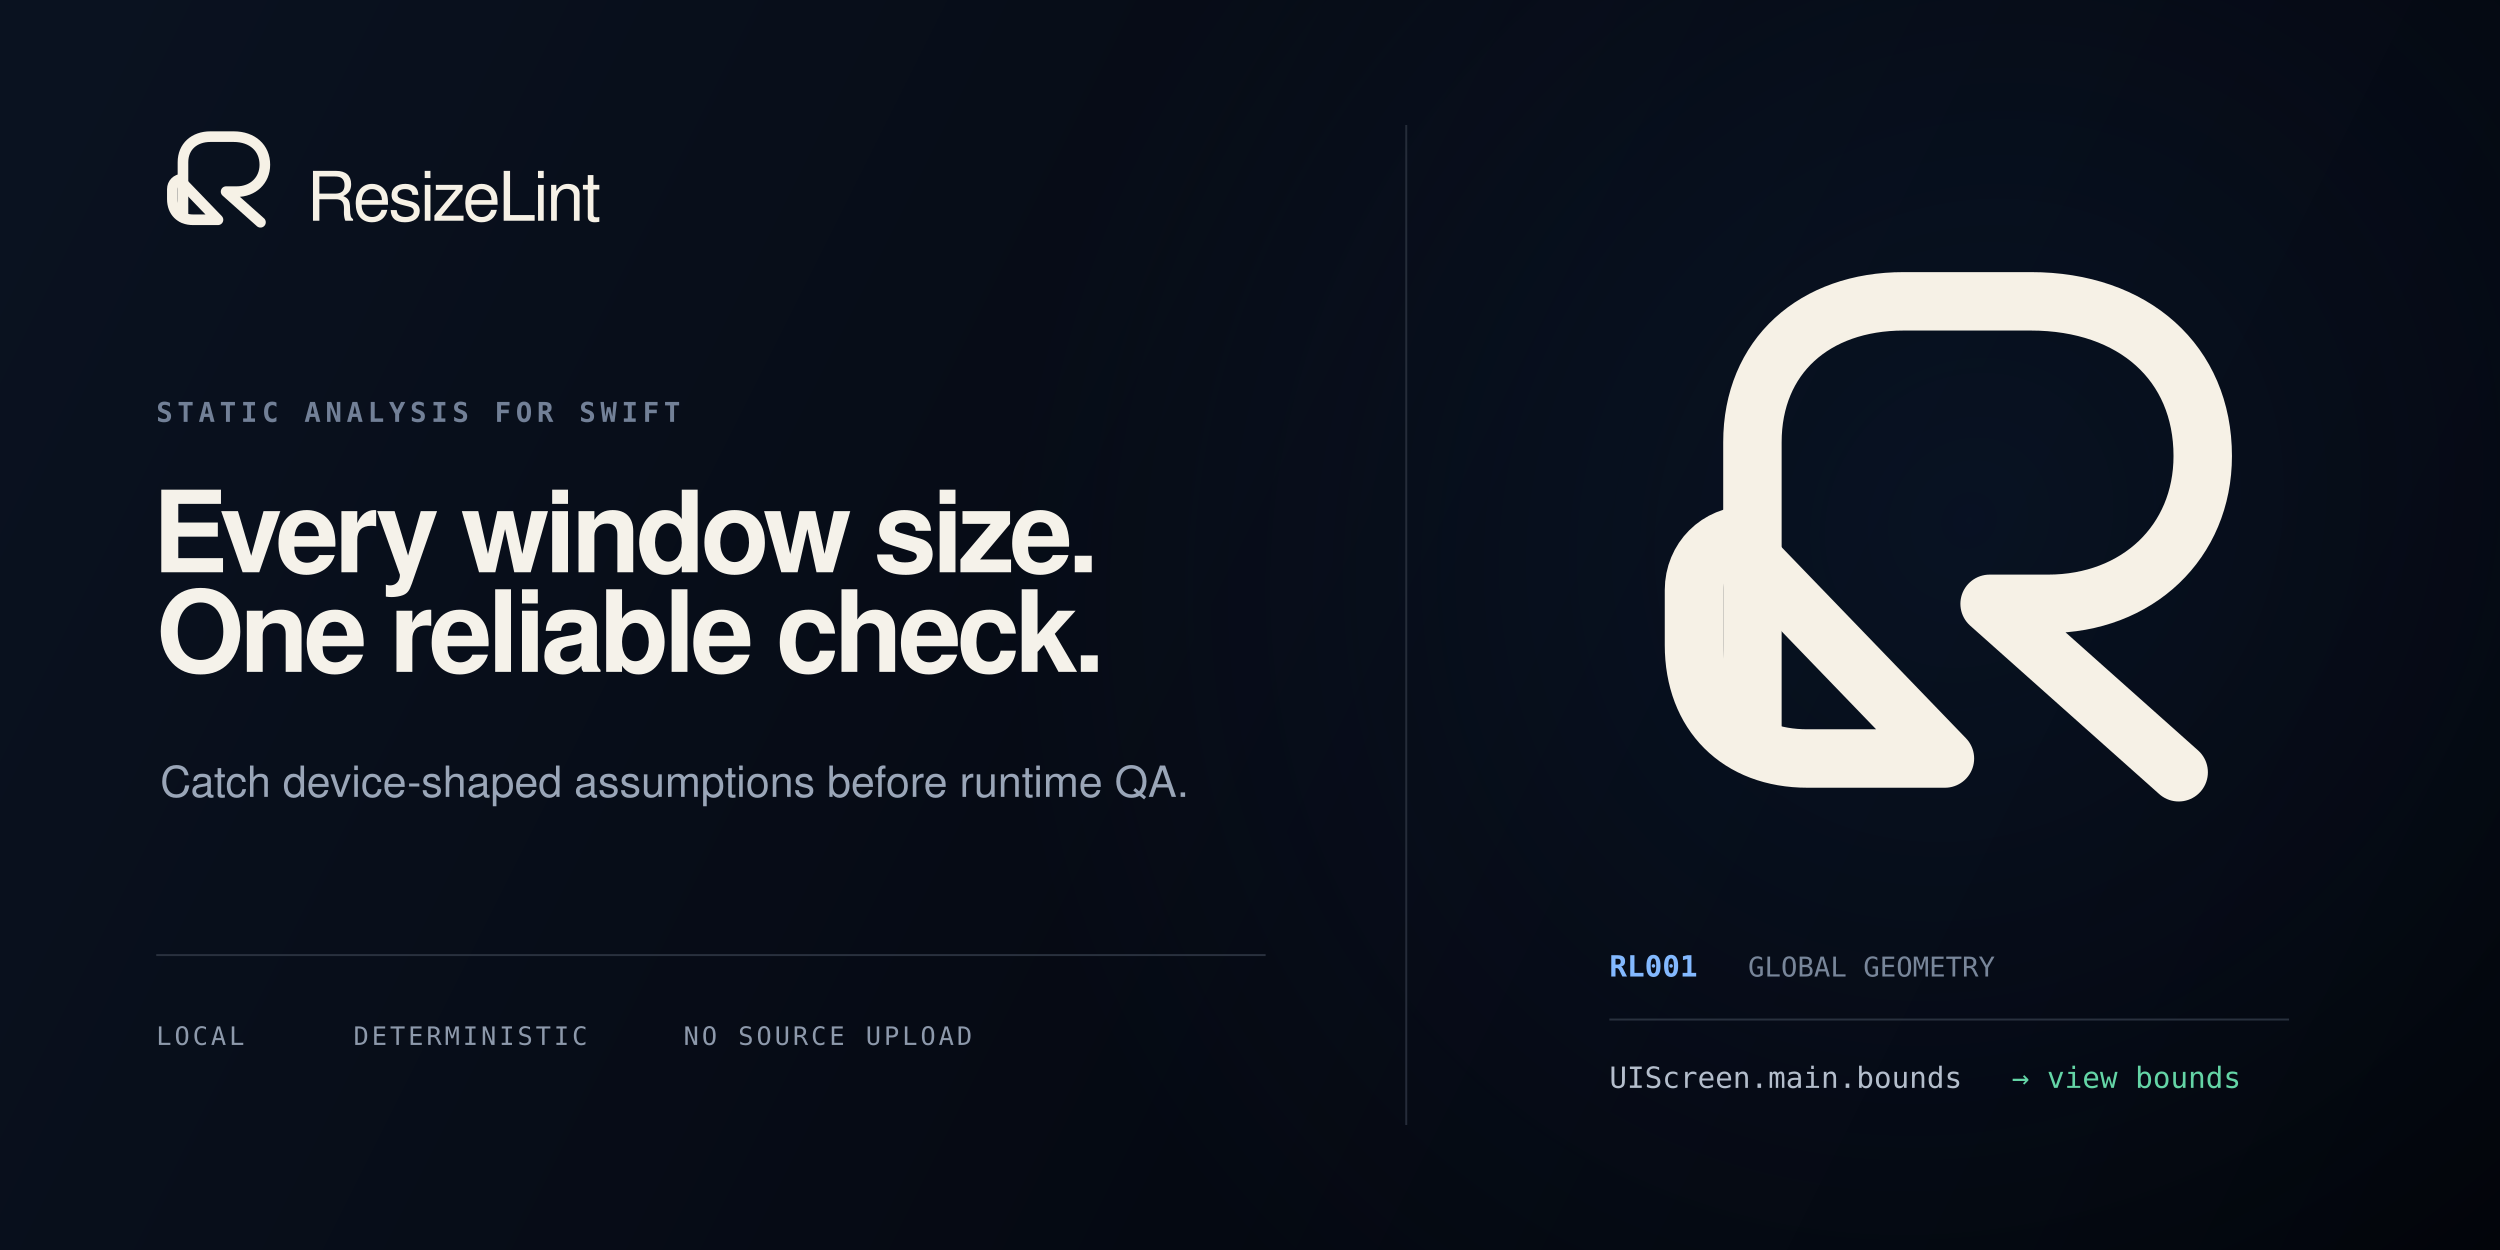
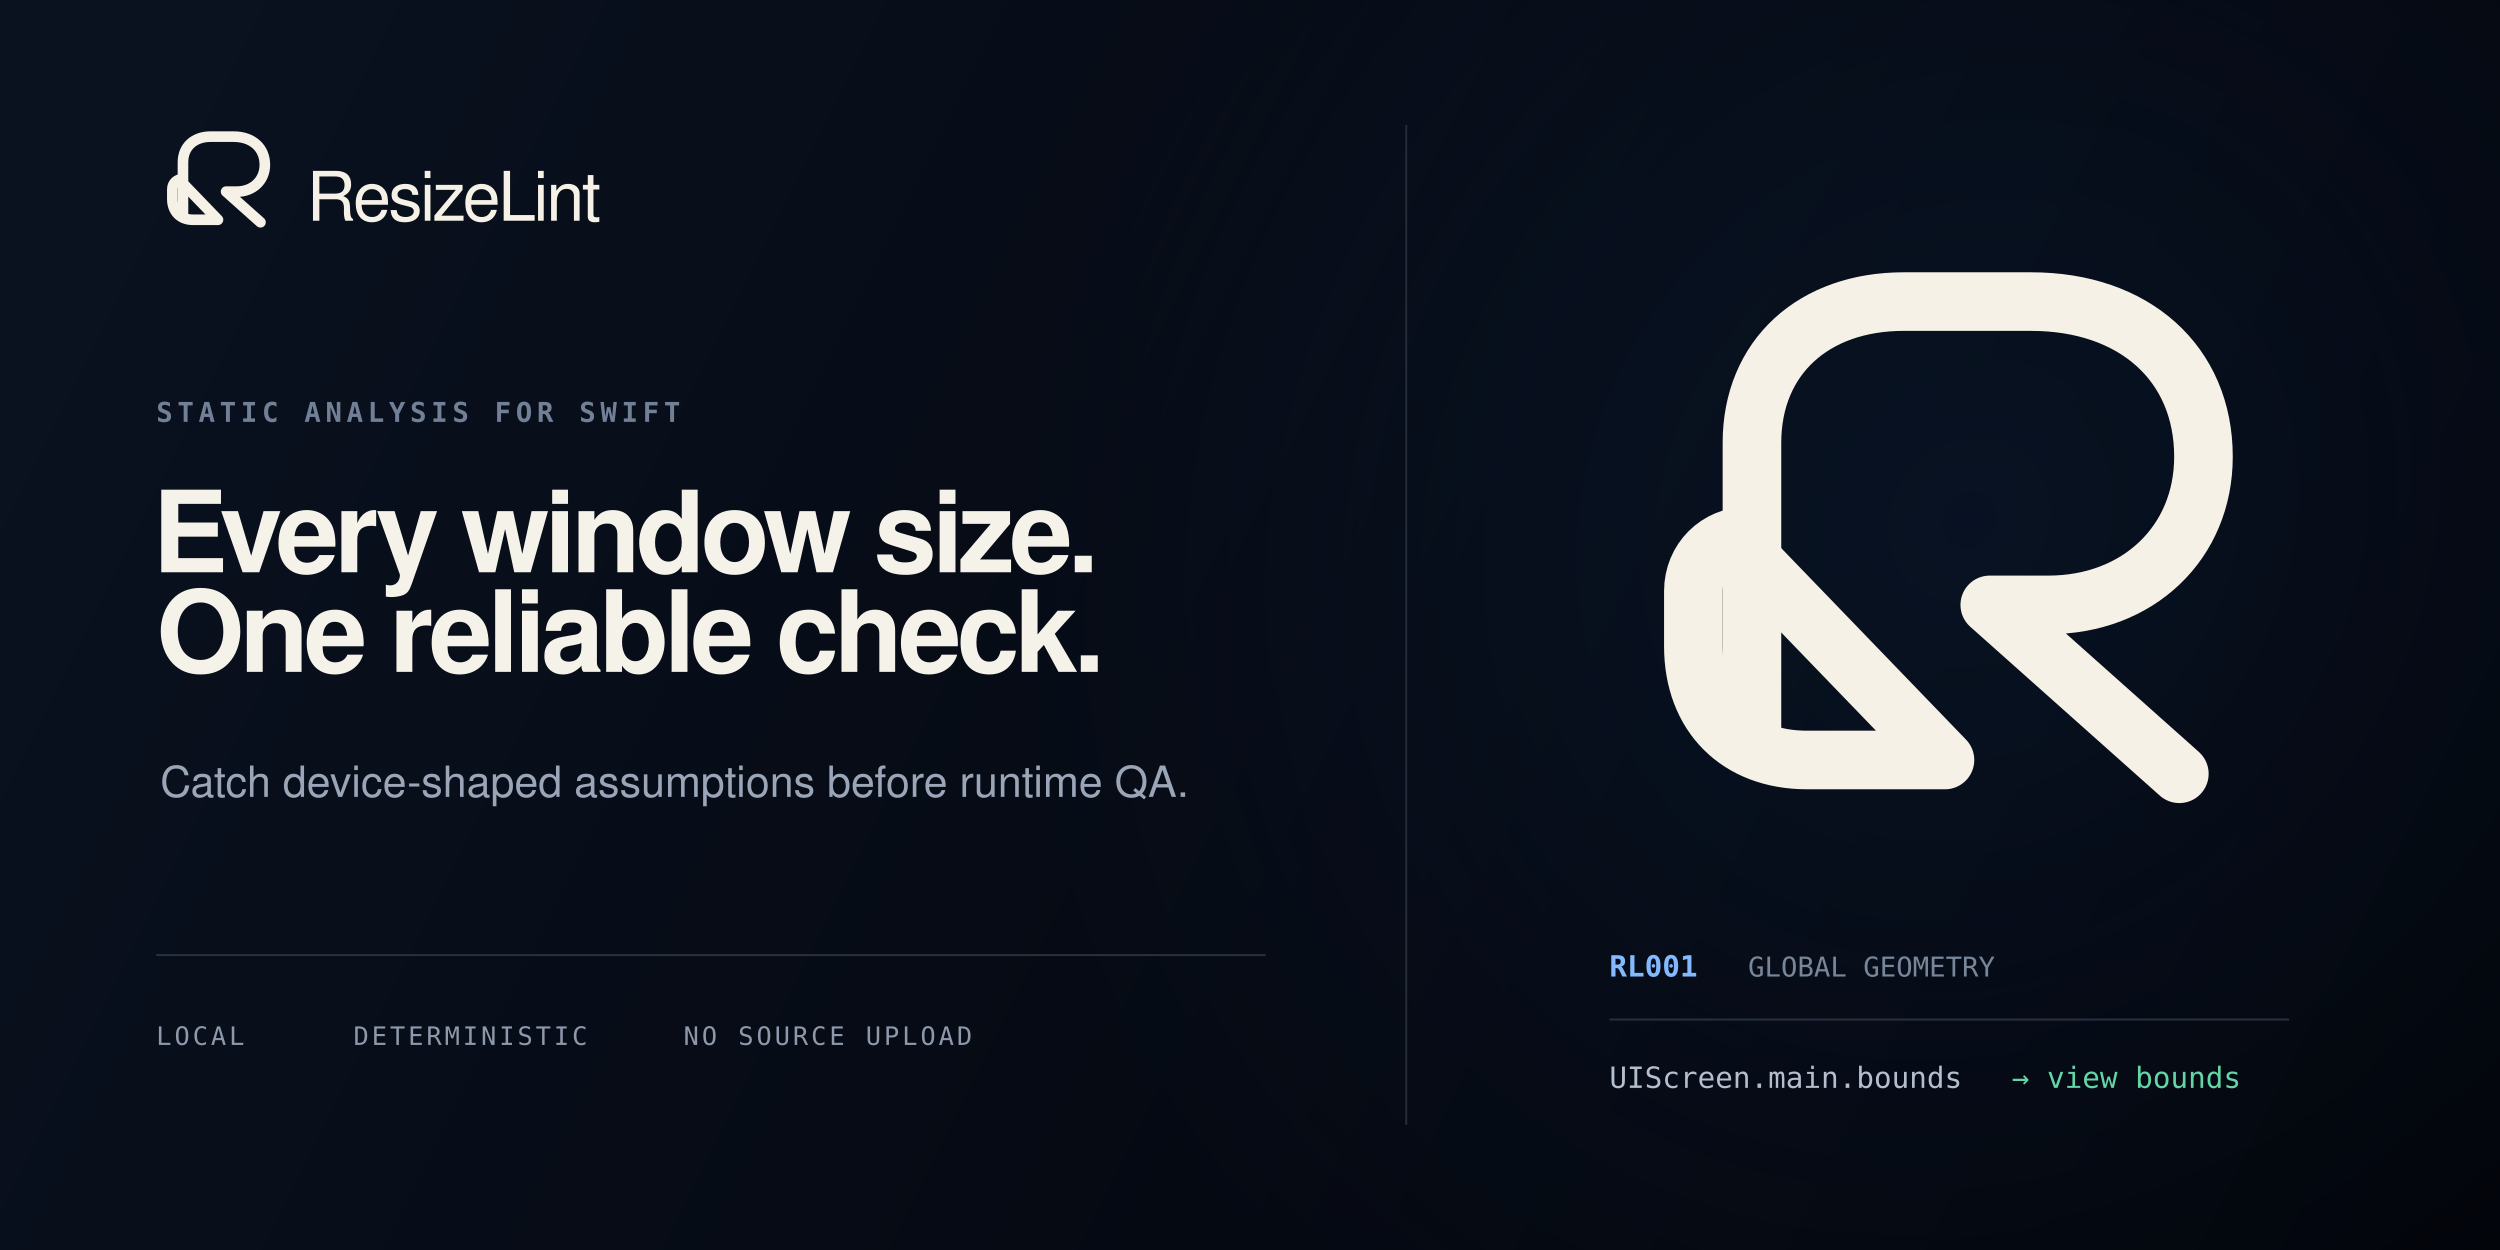
<svg xmlns="http://www.w3.org/2000/svg" width="1280" height="640" viewBox="0 0 1280 640" role="img" aria-labelledby="title description">
  <defs>
    <linearGradient id="background" x1="40" y1="20" x2="1240" y2="620" gradientUnits="userSpaceOnUse">
      <stop stop-color="#0A1220" />
      <stop offset=".58" stop-color="#050912" />
      <stop offset="1" stop-color="#020409" />
    </linearGradient>
    <radialGradient id="halo" cx="0" cy="0" r="1" gradientTransform="translate(1008 266) rotate(128) scale(530 480)" gradientUnits="userSpaceOnUse">
      <stop stop-color="#183968" stop-opacity=".22" />
      <stop offset="1" stop-color="#183968" stop-opacity="0" />
    </radialGradient>
  </defs>
  <rect width="1280" height="640" fill="url(#background)" />
  <rect width="1280" height="640" fill="url(#halo)" />
  <path d="M720 64v512" stroke="#252C39" />
  <g transform="translate(78 61) scale(.32)" fill="none" stroke="#F6F1E6" stroke-linecap="round" stroke-linejoin="round" stroke-width="17">
    <path d="M49 157V69c0-25 18-41 44-41h37c30 0 50 18 50 45 0 25-19 43-45 43h-17l55 49" />
    <path d="M50 104l55 57H65c-20 0-33-13-33-33v-16c0-9 7-16 16-16" />
  </g>
  <text x="157" y="113" fill="#F6F1E6" font-family="Avenir Next, Avenir, Helvetica Neue, Helvetica, Arial, sans-serif" font-size="35" font-weight="500" letter-spacing="-1.2">ResizeLint</text>
  <text x="80" y="216" fill="#728097" font-family="ui-monospace, SFMono-Regular, Menlo, Monaco, Consolas, monospace" font-size="14" font-weight="700" letter-spacing="2.4">STATIC ANALYSIS FOR SWIFT</text>
  <text x="78" y="293" fill="#F5F2EA" font-family="Avenir Next, Avenir, Helvetica Neue, Helvetica, Arial, sans-serif" font-size="58" font-weight="600" letter-spacing="-2.4">Every window size.</text>
  <text x="80" y="344" fill="#F5F2EA" font-family="Avenir Next, Avenir, Helvetica Neue, Helvetica, Arial, sans-serif" font-size="58" font-weight="600" letter-spacing="-2.4">One reliable check.</text>
  <text x="82" y="408" fill="#9AA6B8" font-family="Avenir Next, Avenir, Helvetica Neue, Helvetica, Arial, sans-serif" font-size="22">Catch device-shaped assumptions before runtime QA.</text>
  <path d="M80 489h568" stroke="#29313E" />
  <g font-family="ui-monospace, SFMono-Regular, Menlo, Monaco, Consolas, monospace" font-size="13" letter-spacing="1.5">
    <text x="80" y="535" fill="#8D99AB">LOCAL</text>
    <text x="181" y="535" fill="#8D99AB">DETERMINISTIC</text>
    <text x="350" y="535" fill="#8D99AB">NO SOURCE UPLOAD</text>
  </g>
-   <g transform="translate(811 105) scale(1.76)" fill="none" stroke="#F6F1E6" stroke-linecap="round" stroke-linejoin="round" stroke-width="17">
+   <g transform="translate(810.5294 105) scale(1.764706)" fill="none" stroke="#F6F1E6" stroke-linecap="round" stroke-linejoin="round" stroke-width="17">
    <path d="M49 157V69c0-25 18-41 44-41h37c30 0 50 18 50 45 0 25-19 43-45 43h-17l55 49" />
    <path d="M50 104l55 57H65c-20 0-33-13-33-33v-16c0-9 7-16 16-16" />
  </g>
  <g font-family="ui-monospace, SFMono-Regular, Menlo, Monaco, Consolas, monospace">
    <text x="824" y="500" fill="#83B9FF" font-size="15" font-weight="700">RL001</text>
    <text x="895" y="500" fill="#78869A" font-size="14">GLOBAL GEOMETRY</text>
    <path d="M824 522h348" stroke="#29313E" />
    <text x="824" y="557" fill="#B4BECC" font-size="15">UIScreen.main.bounds</text>
    <text x="1030" y="557" fill="#64D5A6" font-size="15">→ view bounds</text>
  </g>
</svg>
